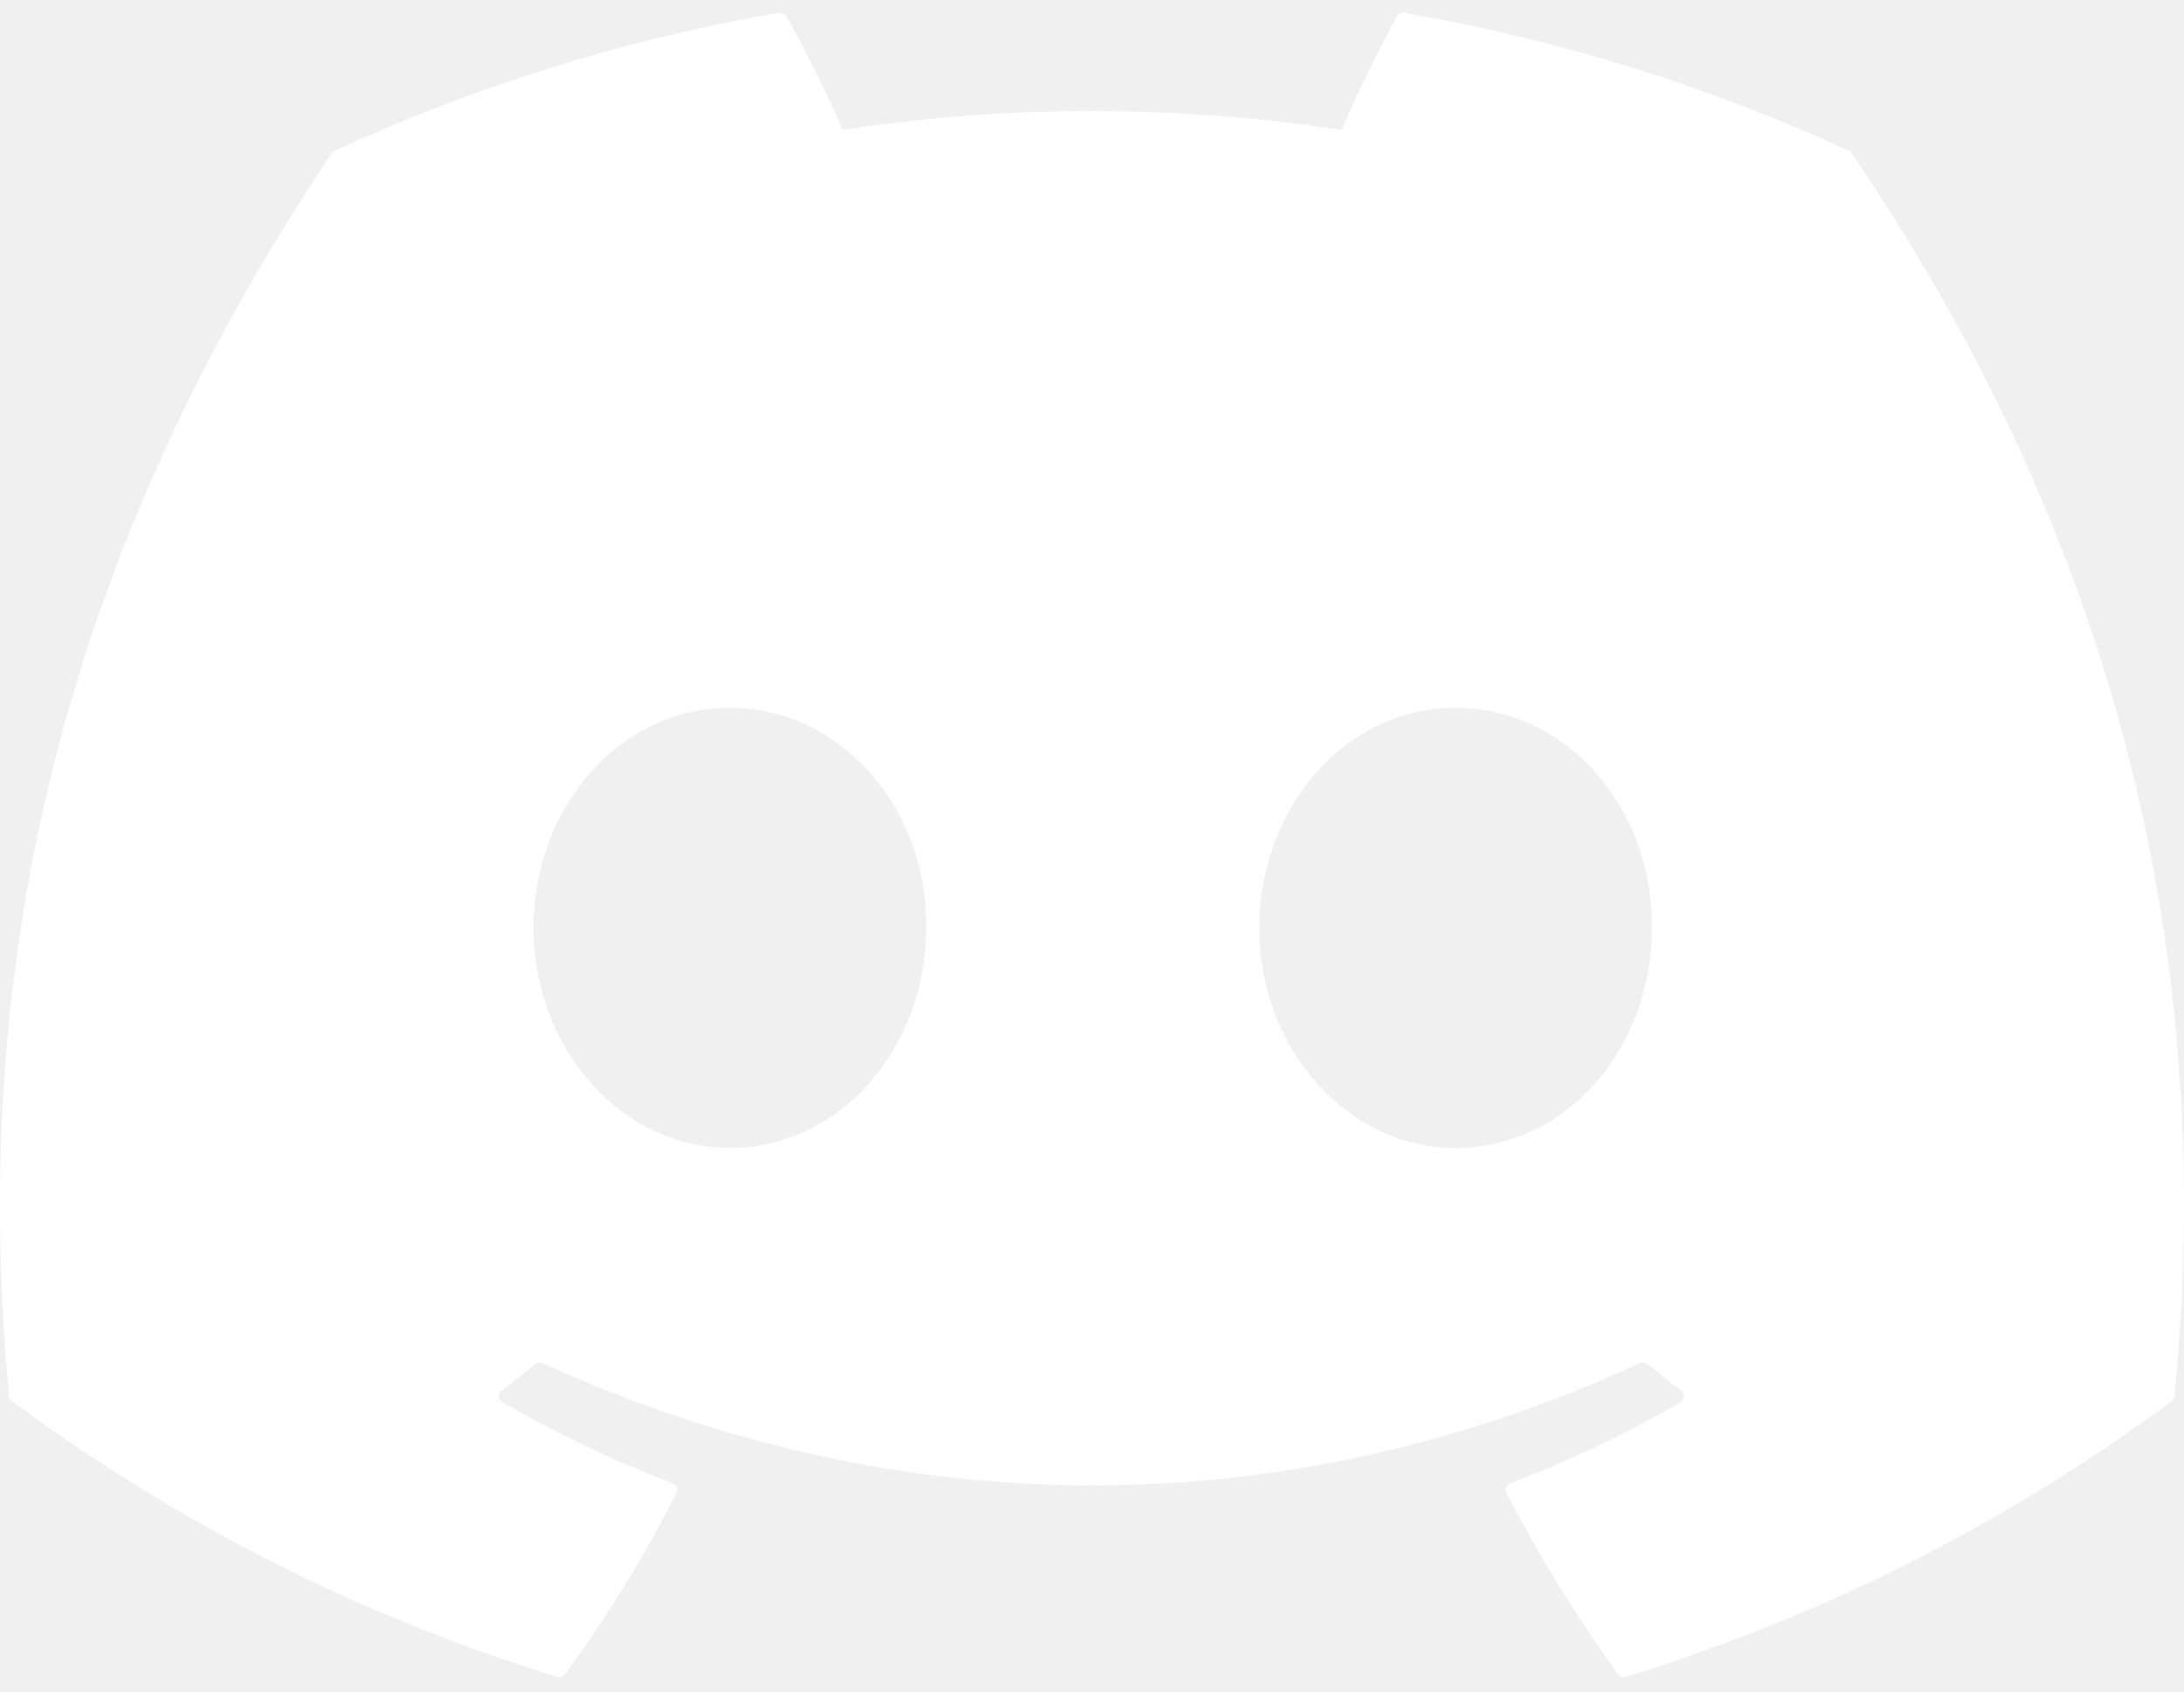
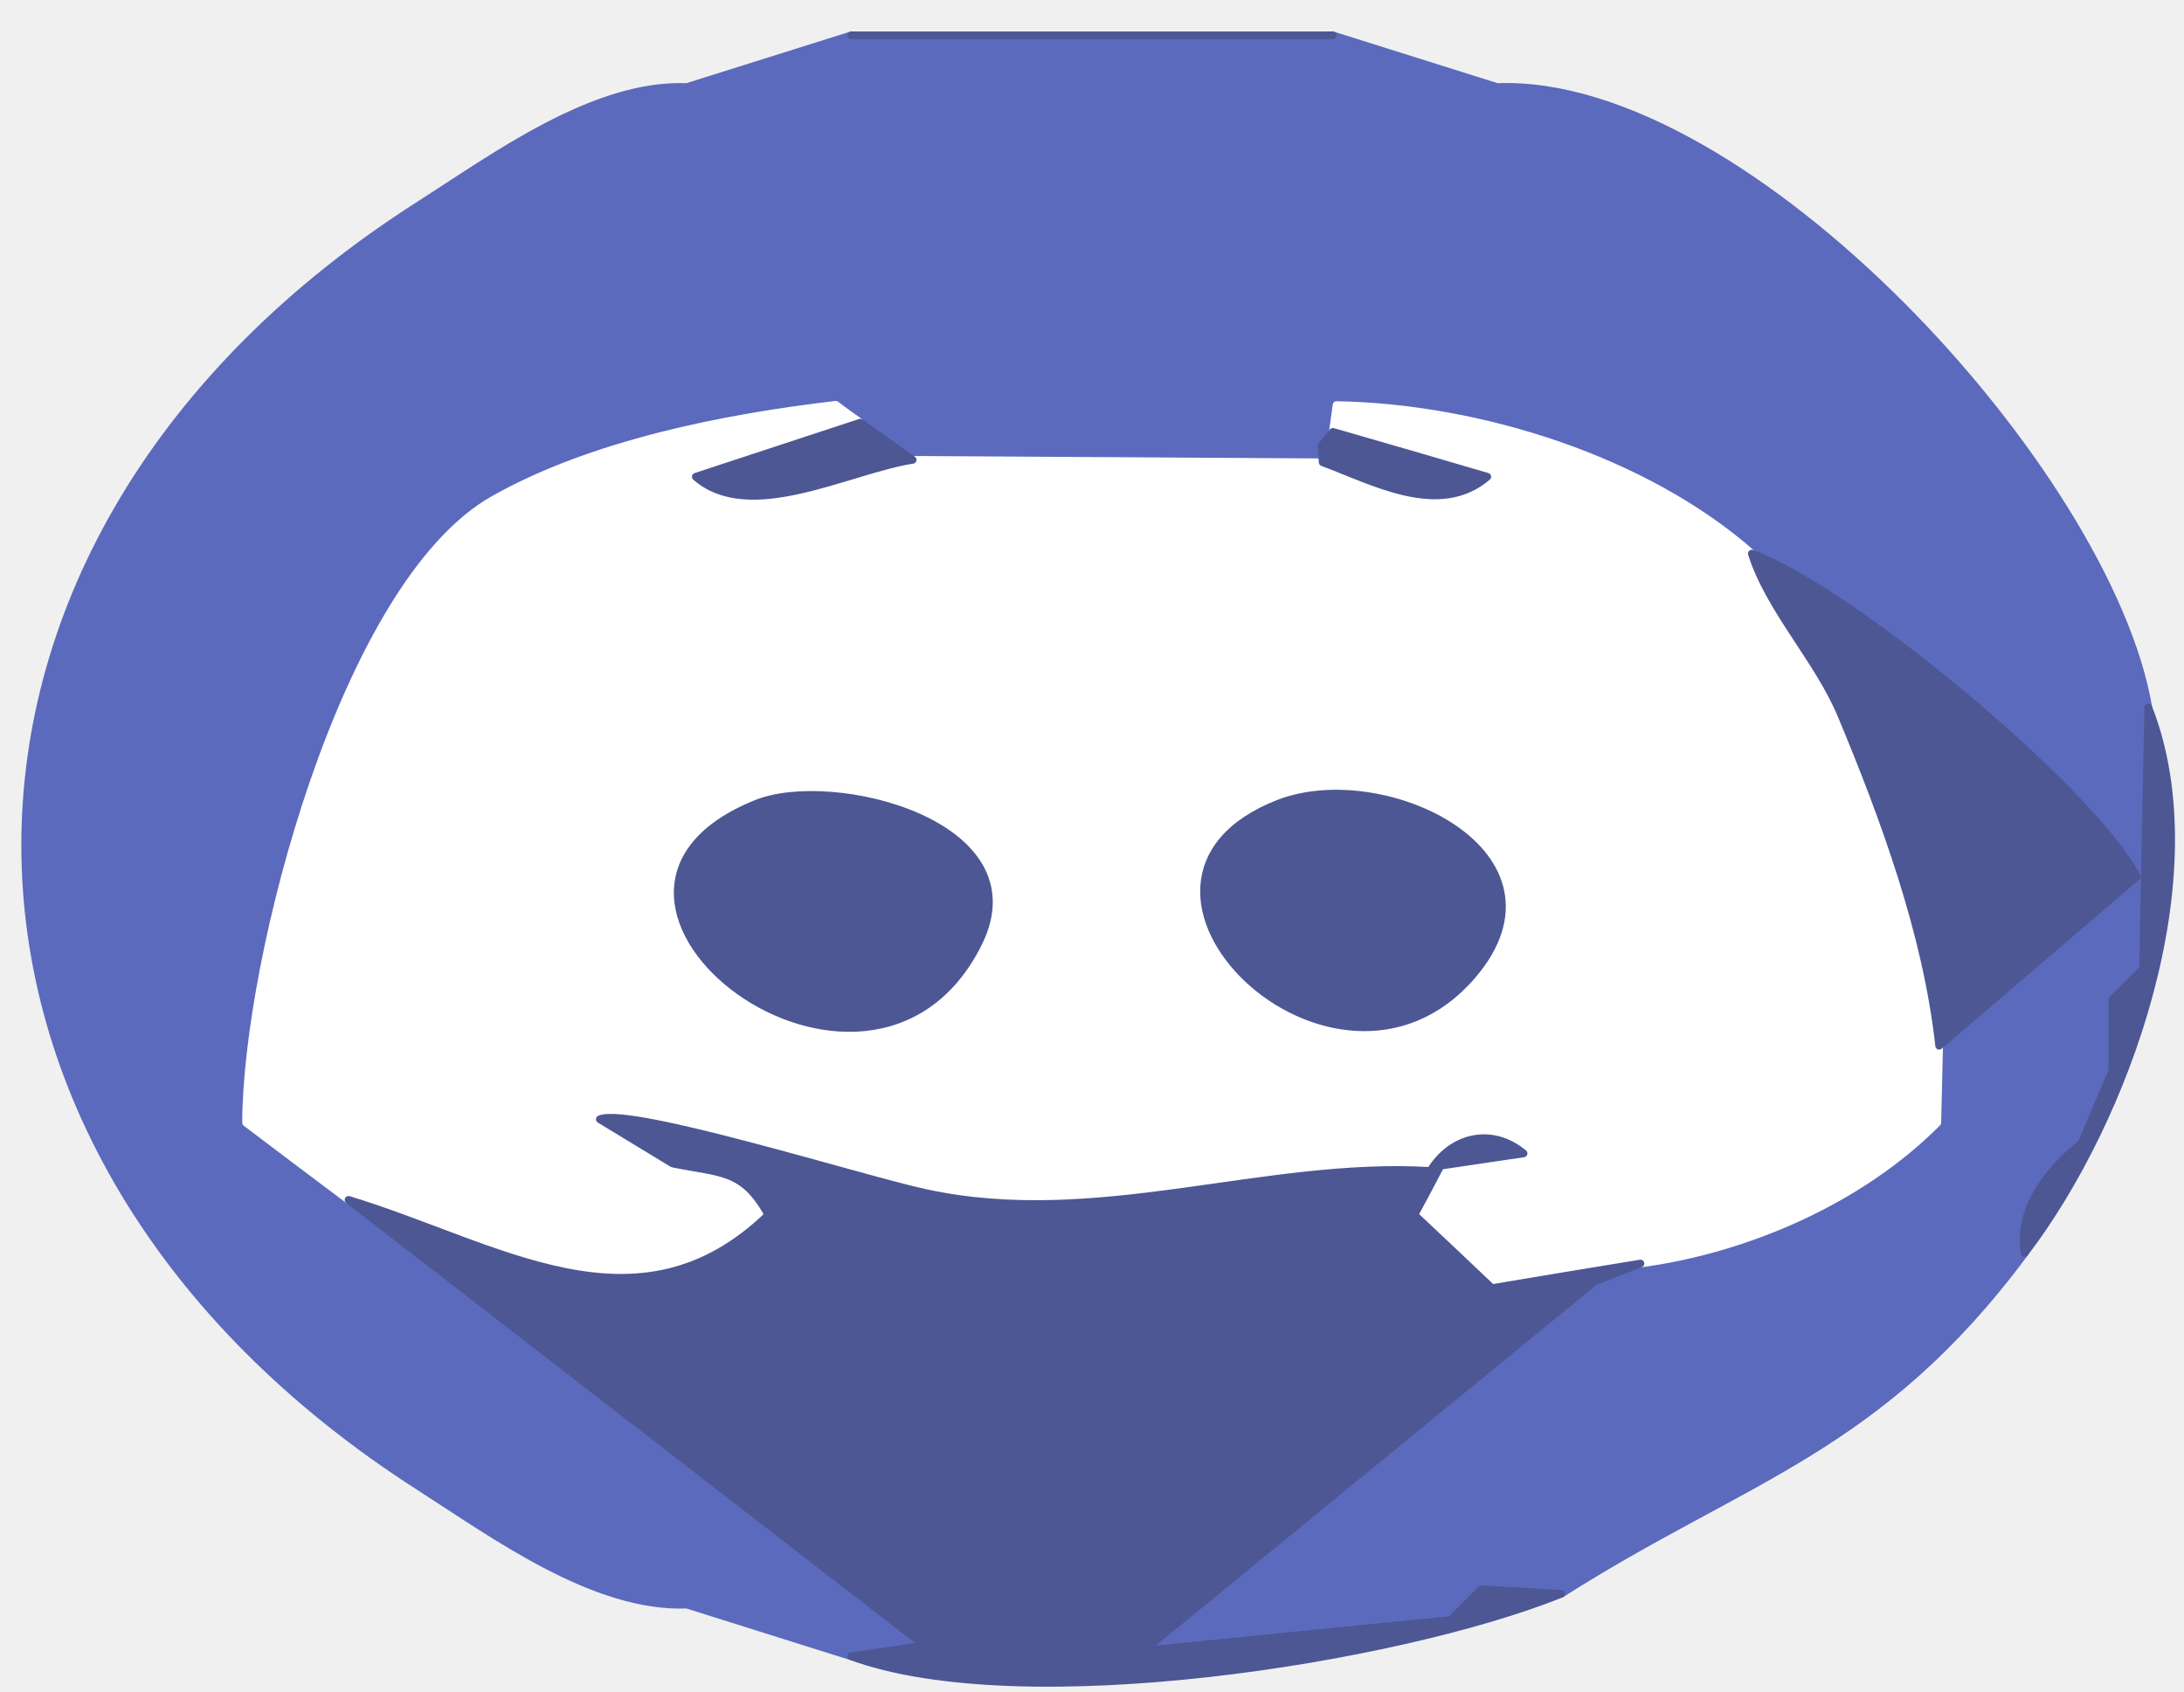
- <svg xmlns="http://www.w3.org/2000/svg" width="71" height="55" viewBox="0 0 71 55" fill="none">
-   <g clip-path="url(#clip0)">
-     <path d="M60.105 4.898C55.579 2.821 50.727 1.292 45.653 0.415C45.56 0.399 45.468 0.441 45.42 0.525C44.796 1.635 44.105 3.083 43.621 4.222C38.164 3.405 32.734 3.405 27.389 4.222C26.905 3.058 26.189 1.635 25.562 0.525C25.514 0.444 25.422 0.401 25.329 0.415C20.258 1.289 15.406 2.819 10.878 4.898C10.838 4.915 10.805 4.943 10.783 4.979C1.578 18.731 -0.944 32.144 0.293 45.391C0.299 45.456 0.335 45.518 0.386 45.558C6.459 50.017 12.341 52.725 18.115 54.52C18.207 54.548 18.305 54.514 18.364 54.438C19.73 52.573 20.947 50.606 21.991 48.538C22.052 48.417 21.994 48.273 21.868 48.226C19.937 47.493 18.098 46.6 16.329 45.586C16.189 45.504 16.178 45.304 16.307 45.208C16.679 44.929 17.051 44.639 17.407 44.346C17.471 44.293 17.561 44.281 17.636 44.315C29.256 49.62 41.835 49.62 53.318 44.315C53.394 44.279 53.483 44.29 53.55 44.343C53.906 44.636 54.278 44.929 54.653 45.208C54.782 45.304 54.773 45.504 54.633 45.586C52.865 46.62 51.026 47.493 49.092 48.223C48.966 48.271 48.91 48.417 48.972 48.538C50.038 50.603 51.255 52.57 52.596 54.435C52.652 54.514 52.753 54.548 52.845 54.52C58.646 52.725 64.529 50.017 70.602 45.558C70.655 45.518 70.689 45.459 70.694 45.394C72.175 30.079 68.215 16.776 60.197 4.982C60.177 4.943 60.144 4.915 60.105 4.898ZM23.726 37.325C20.228 37.325 17.345 34.114 17.345 30.169C17.345 26.225 20.172 23.013 23.726 23.013C27.308 23.013 30.163 26.253 30.107 30.169C30.107 34.114 27.28 37.325 23.726 37.325ZM47.318 37.325C43.82 37.325 40.937 34.114 40.937 30.169C40.937 26.225 43.764 23.013 47.318 23.013C50.9 23.013 53.755 26.253 53.699 30.169C53.699 34.114 50.9 37.325 47.318 37.325Z" fill="#ffffff" />
-   </g>
-   <defs>
-     <clipPath id="clip0">
-       <rect width="71" height="55" fill="#000000" />
-     </clipPath>
-   </defs>
+ <svg xmlns="http://www.w3.org/2000/svg" viewBox="0 0 71 55" width="71" height="55">
+   <path d="M27.67 1.15C32.89 1.15 38.11 1.15 43.33 1.15C45.11 1.71 46.89 2.27 48.67 2.83C56.78 2.51 68.54 15.35 69.84 23C69.78 25.83 69.72 28.67 69.67 31.5C69.33 31.83 69 32.17 68.67 32.5C68.67 33.28 68.67 34.06 68.67 34.83C68.33 35.61 68 36.39 67.67 37.17C66.58 38.05 65.59 39.29 65.82 40.74C61.05 47.17 56.74 48 50.75 51.82C49.89 51.77 49.03 51.72 48.17 51.67C47.83 52 47.5 52.33 47.17 52.67C43.83 53 40.5 53.33 37.17 53.67C42.06 49.67 46.94 45.67 51.83 41.67C52.33 41.47 52.83 41.27 53.33 41.08C56.78 40.62 60.48 39.02 62.98 36.5C63 35.67 63.02 34.83 63.04 34C65.18 32.17 67.33 30.33 69.47 28.5C67.93 25.62 60.1 19.14 56.95 18C53.5 14.96 48.11 13.25 43.45 13.17C43.41 13.46 43.37 13.75 43.33 14.04C43.21 14.19 43.08 14.35 42.96 14.5C42.97 14.68 42.99 14.85 43 15.03C38.56 15 34.11 14.98 29.67 14.95C29.1 14.55 28.54 14.14 27.97 13.74C27.7 13.55 27.43 13.36 27.17 13.16C23.51 13.59 19.25 14.44 16.07 16.23C11.16 18.98 8.01 31.26 8 36.5C9.11 37.34 10.22 38.18 11.33 39.01C17.57 43.84 23.82 48.67 30.06 53.5C29.26 53.62 28.46 53.73 27.67 53.85C25.89 53.29 24.11 52.73 22.33 52.17C19.32 52.29 16.06 49.89 13.64 48.34C-3.43 37.41 -3.48 17.58 13.64 6.66C16.07 5.11 19.31 2.71 22.33 2.83C24.11 2.27 25.89 1.71 27.67 1.15Z" fill="#5b6abd" fill-rule="evenodd" stroke="#5b6abd" stroke-width="0.25" stroke-linejoin="round" />
+   <path d="M27.97 13.74C26.19 14.33 24.4 14.91 22.62 15.5C24.37 17.04 27.6 15.27 29.67 14.95C34.11 14.98 38.56 15 43 15.03C44.66 15.65 46.8 16.83 48.35 15.5C46.68 15.01 45.01 14.52 43.33 14.04C43.37 13.75 43.41 13.46 43.45 13.17C48.11 13.25 53.5 14.96 56.95 18C57.53 19.83 59.11 21.44 59.87 23.27C61.25 26.58 62.64 30.34 63.04 34C63.02 34.83 63 35.67 62.98 36.5C60.48 39.02 56.78 40.62 53.33 41.08C51.72 41.34 50.11 41.61 48.5 41.88C47.66 41.08 46.82 40.29 45.98 39.5C46.27 38.97 46.55 38.43 46.83 37.9C47.73 37.77 48.63 37.63 49.53 37.5C48.48 36.63 47.18 36.96 46.5 38.07C41.08 37.75 35.67 39.99 30.1 38.79C28.05 38.35 20.49 35.97 19.5 36.39C20.29 36.87 21.08 37.35 21.87 37.83C23.44 38.15 24.16 38.01 24.98 39.5C20.72 43.62 16.18 40.48 11.33 39.01C10.22 38.18 9.11 37.34 8 36.5C8.01 31.26 11.16 18.98 16.07 16.23C19.25 14.44 23.51 13.59 27.17 13.16C27.43 13.36 27.7 13.55 27.97 13.74ZM24.59 26.13C17.04 29.17 28.26 37.82 31.81 30.65C33.72 26.78 27.05 25.13 24.59 26.13ZM41.58 26.12C34.97 28.69 43.41 36.92 47.87 31.7C51.21 27.78 45.01 24.8 41.58 26.12Z" fill="#ffffff" fill-rule="evenodd" stroke="#ffffff" stroke-width="0.25" stroke-linejoin="round" />
+   <path d="M43.33 1.15C38.11 1.15 32.89 1.15 27.67 1.15C32.89 1.15 38.11 1.15 43.33 1.15ZM27.97 13.74C28.54 14.14 29.1 14.55 29.67 14.95C27.6 15.27 24.37 17.04 22.62 15.5C24.4 14.91 26.19 14.33 27.97 13.74ZM43.33 14.04C45.01 14.52 46.68 15.01 48.35 15.5C46.8 16.83 44.66 15.65 43 15.03C42.99 14.85 42.97 14.68 42.96 14.5C43.08 14.35 43.21 14.19 43.33 14.04ZM56.95 18C60.1 19.14 67.93 25.62 69.47 28.5C67.33 30.33 65.18 32.17 63.04 34C62.64 30.34 61.25 26.58 59.87 23.27C59.11 21.44 57.53 19.83 56.95 18ZM69.84 23C71.99 28.49 69.11 36.42 65.82 40.74C65.59 39.29 66.58 38.05 67.67 37.17C68 36.39 68.33 35.61 68.67 34.83C68.67 34.06 68.67 33.28 68.67 32.5C69 32.17 69.33 31.83 69.67 31.5C69.72 28.67 69.78 25.83 69.84 23ZM24.59 26.13C27.05 25.13 33.72 26.78 31.81 30.65C28.26 37.82 17.04 29.17 24.59 26.13ZM41.58 26.12C45.01 24.8 51.21 27.78 47.87 31.7C43.41 36.92 34.97 28.69 41.58 26.12ZM53.33 41.08C52.83 41.27 52.33 41.47 51.83 41.67C46.94 45.67 42.06 49.67 37.17 53.67C40.5 53.33 43.83 53 47.17 52.67C47.5 52.33 47.83 52 48.17 51.67C49.03 51.72 49.89 51.77 50.75 51.82C45.45 53.95 33.23 55.89 27.67 53.85C28.46 53.73 29.26 53.62 30.06 53.5C23.82 48.67 17.57 43.84 11.33 39.01C16.18 40.48 20.72 43.62 24.98 39.5C24.16 38.01 23.44 38.15 21.87 37.83C21.08 37.35 20.29 36.87 19.5 36.39C20.49 35.97 28.05 38.35 30.1 38.79C35.67 39.99 41.08 37.75 46.5 38.07C47.18 36.96 48.48 36.63 49.53 37.5C48.63 37.63 47.73 37.77 46.83 37.9C46.55 38.43 46.27 38.97 45.98 39.5C46.82 40.29 47.66 41.08 48.5 41.88C50.11 41.61 51.72 41.34 53.33 41.08Z" fill="#4c5794" fill-rule="evenodd" stroke="#4c5794" stroke-width="0.25" stroke-linejoin="round" />
</svg>
